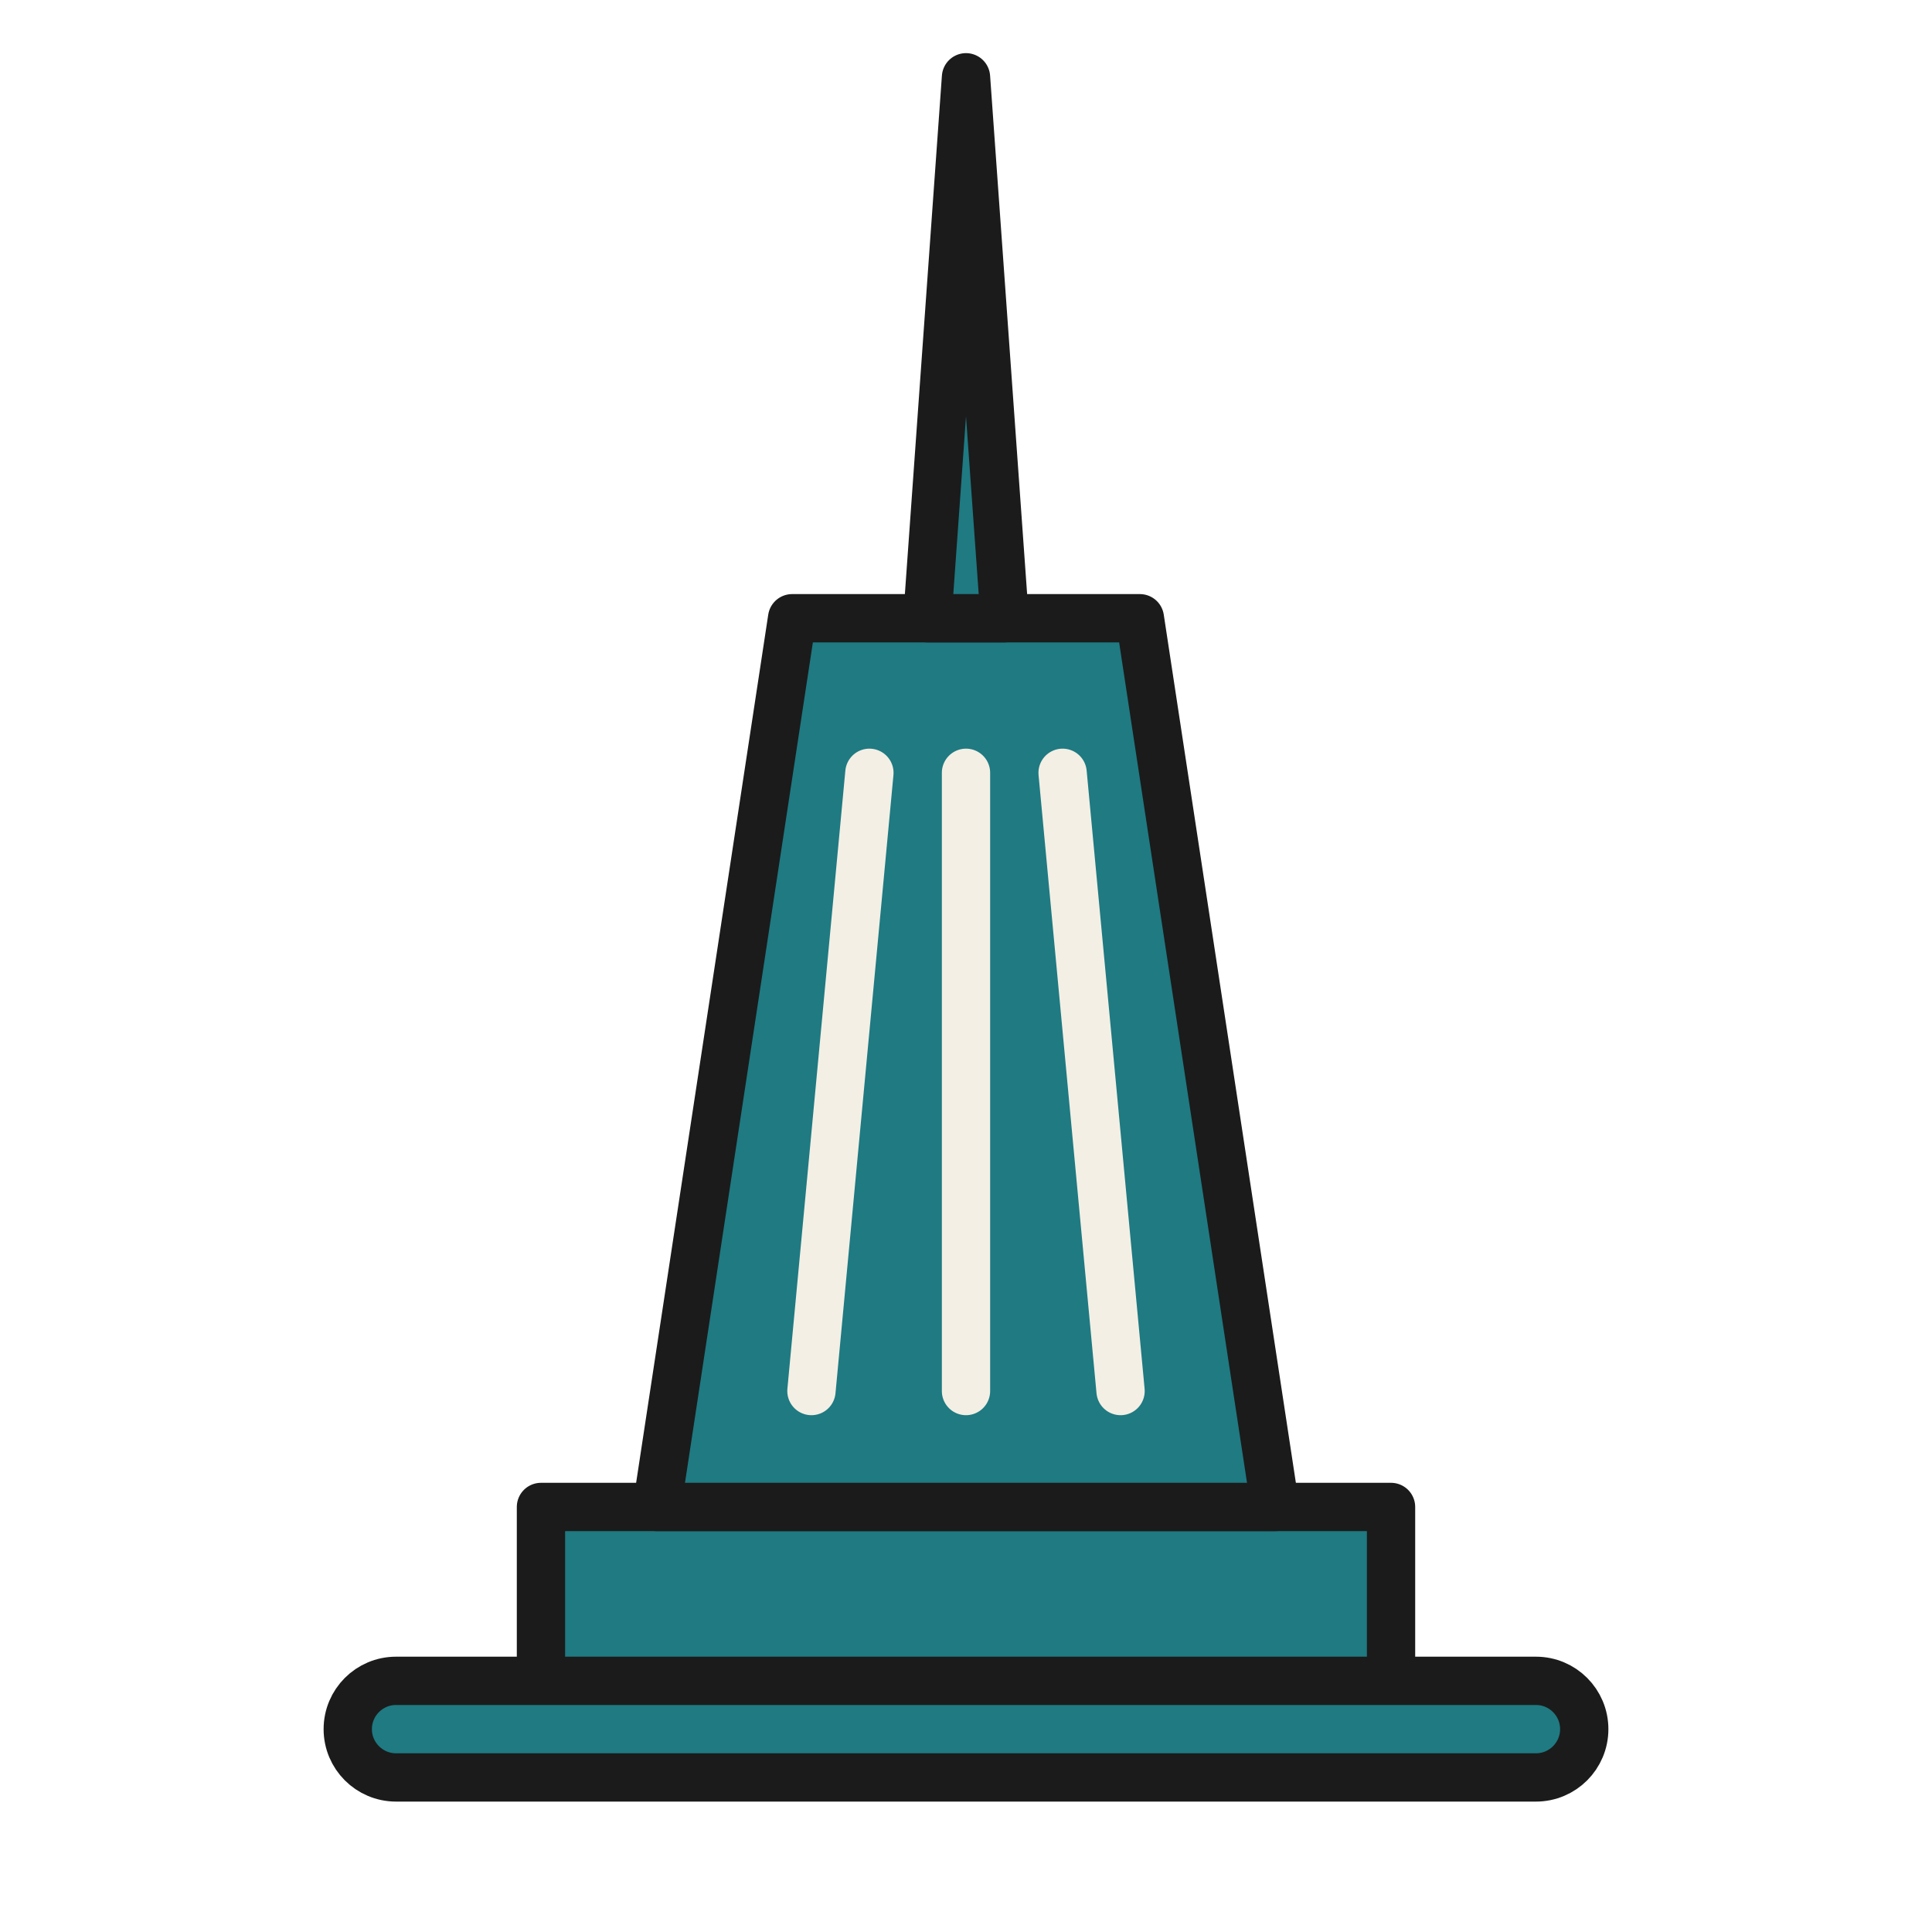
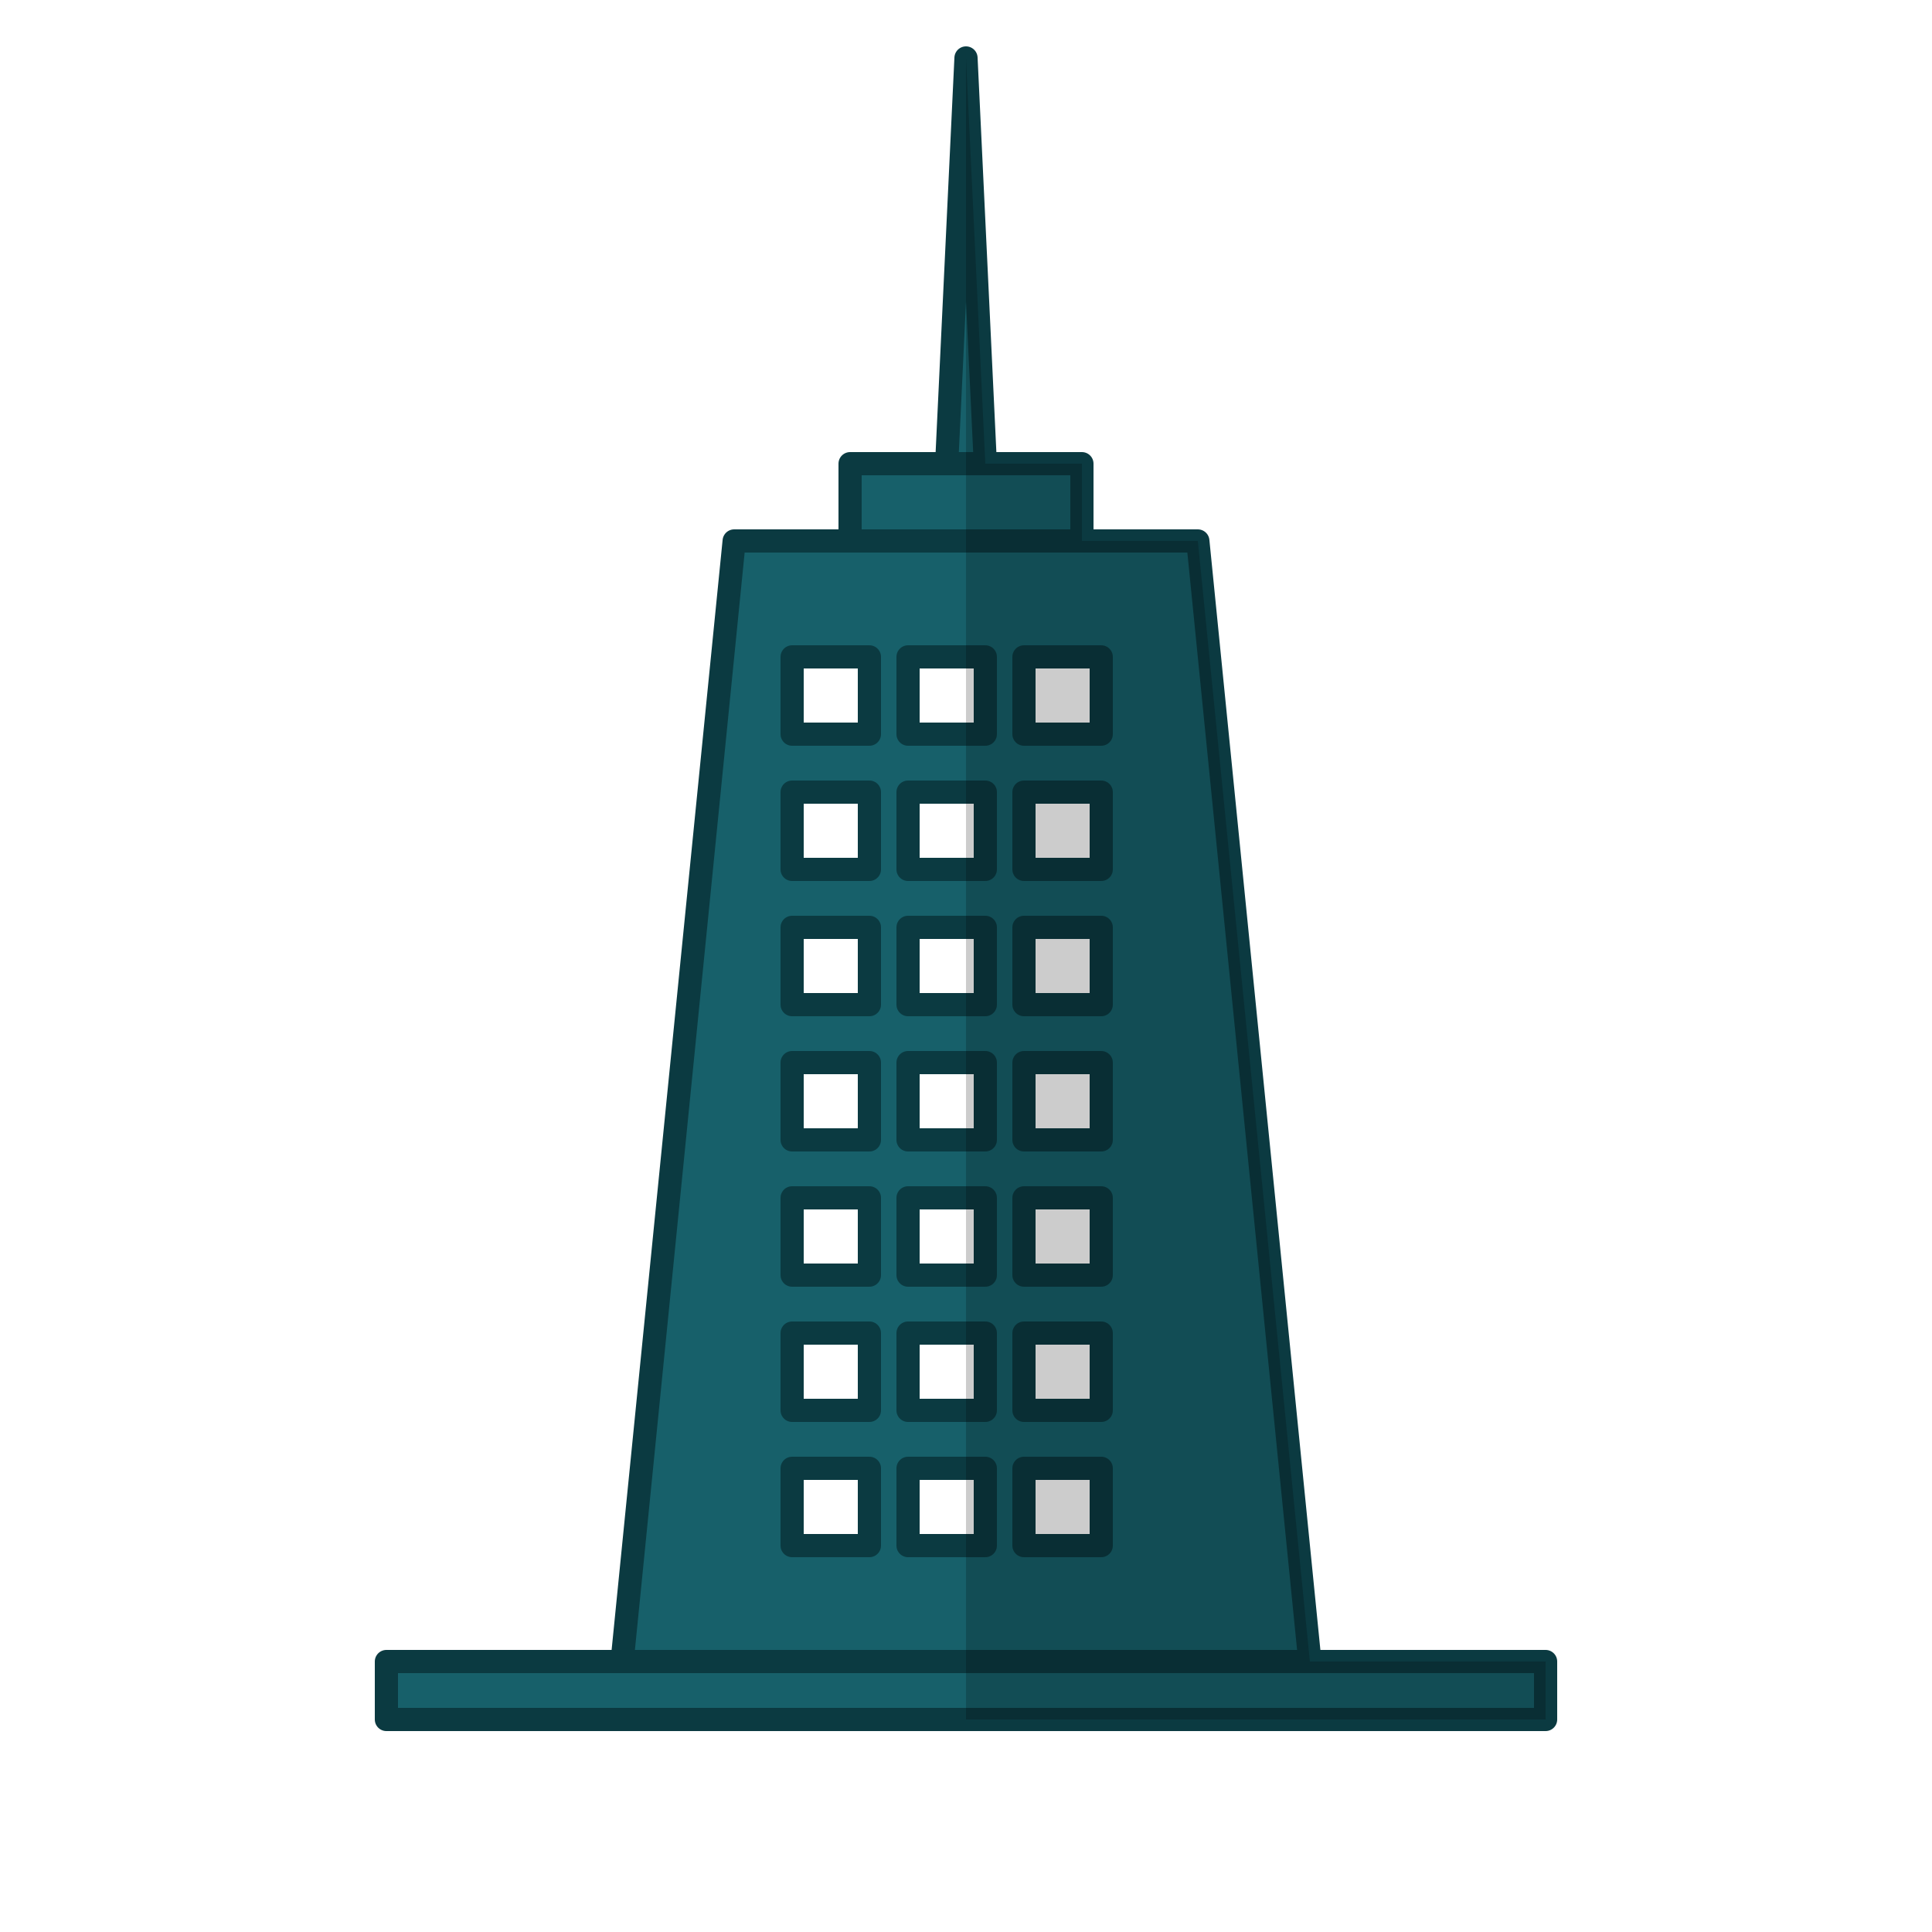
- <svg xmlns="http://www.w3.org/2000/svg" viewBox="0 0 100 100">
-   <g fill="#1f7a82" stroke="#1b1b1b" stroke-width="2.5" stroke-linejoin="round">
-     <rect x="28" y="78" width="44" height="10" />
-     <path d="M34 78L41 32h18l7 46z" />
-     <path d="M48 32L50 4l2 28z" />
-     <rect x="18" y="87" width="64" height="5" rx="2.5" />
+ <svg xmlns="http://www.w3.org/2000/svg" viewBox="0 0 100 100" fill-rule="evenodd">
+   <clipPath id="c">
+     <path d="M32 88L38 28H62L68 88zM41 34h4v4h-4zM41 41h4v4h-4zM41 48h4v4h-4zM41 55h4v4h-4zM41 62h4v4h-4zM41 69h4v4h-4zM41 76h4v4h-4zM47 34h4v4h-4zM47 41h4v4h-4zM47 48h4v4h-4zM47 55h4v4h-4zM47 62h4v4h-4zM47 69h4v4h-4zM47 76h4v4h-4zM53 34h4v4h-4zM53 41h4v4h-4zM53 48h4v4h-4zM53 55h4v4h-4zM53 62h4v4h-4zM53 69h4v4h-4zM53 76h4v4h-4z" />
+     <path d="M44 24h12v4H44z" />
+     <path d="M49 24L50 3l1 21z" />
+     <path d="M20 86h60v3H20z" />
+   </clipPath>
+   <g fill="#17606a" stroke="#0b3a41" stroke-width="1.2" stroke-linejoin="round">
+     <path d="M32 88L38 28H62L68 88zM41 34h4v4h-4zM41 41h4v4h-4zM41 48h4v4h-4zM41 55h4v4h-4zM41 62h4v4h-4zM41 69h4v4h-4zM41 76h4v4h-4zM47 34h4v4h-4zM47 41h4v4h-4zM47 48h4v4h-4zM47 55h4v4h-4zM47 62h4v4h-4zM47 69h4v4h-4zM47 76h4v4h-4zM53 34h4v4h-4zM53 41h4v4h-4zM53 48h4v4h-4zM53 55h4v4h-4zM53 62h4v4h-4zM53 69h4v4h-4zM53 76h4v4h-4z" />
+     <path d="M44 24h12v4H44z" />
+     <path d="M49 24L50 3l1 21z" />
+     <path d="M20 86h60v3H20z" />
  </g>
-   <path d="M45 40l-3 32M50 40v32M55 40l3 32" fill="none" stroke="#f3efe4" stroke-width="2.5" stroke-linecap="round" />
+   <rect x="50" y="0" width="50" height="100" fill="#000" fill-opacity=".2" clip-path="url(#c)" />
</svg>
